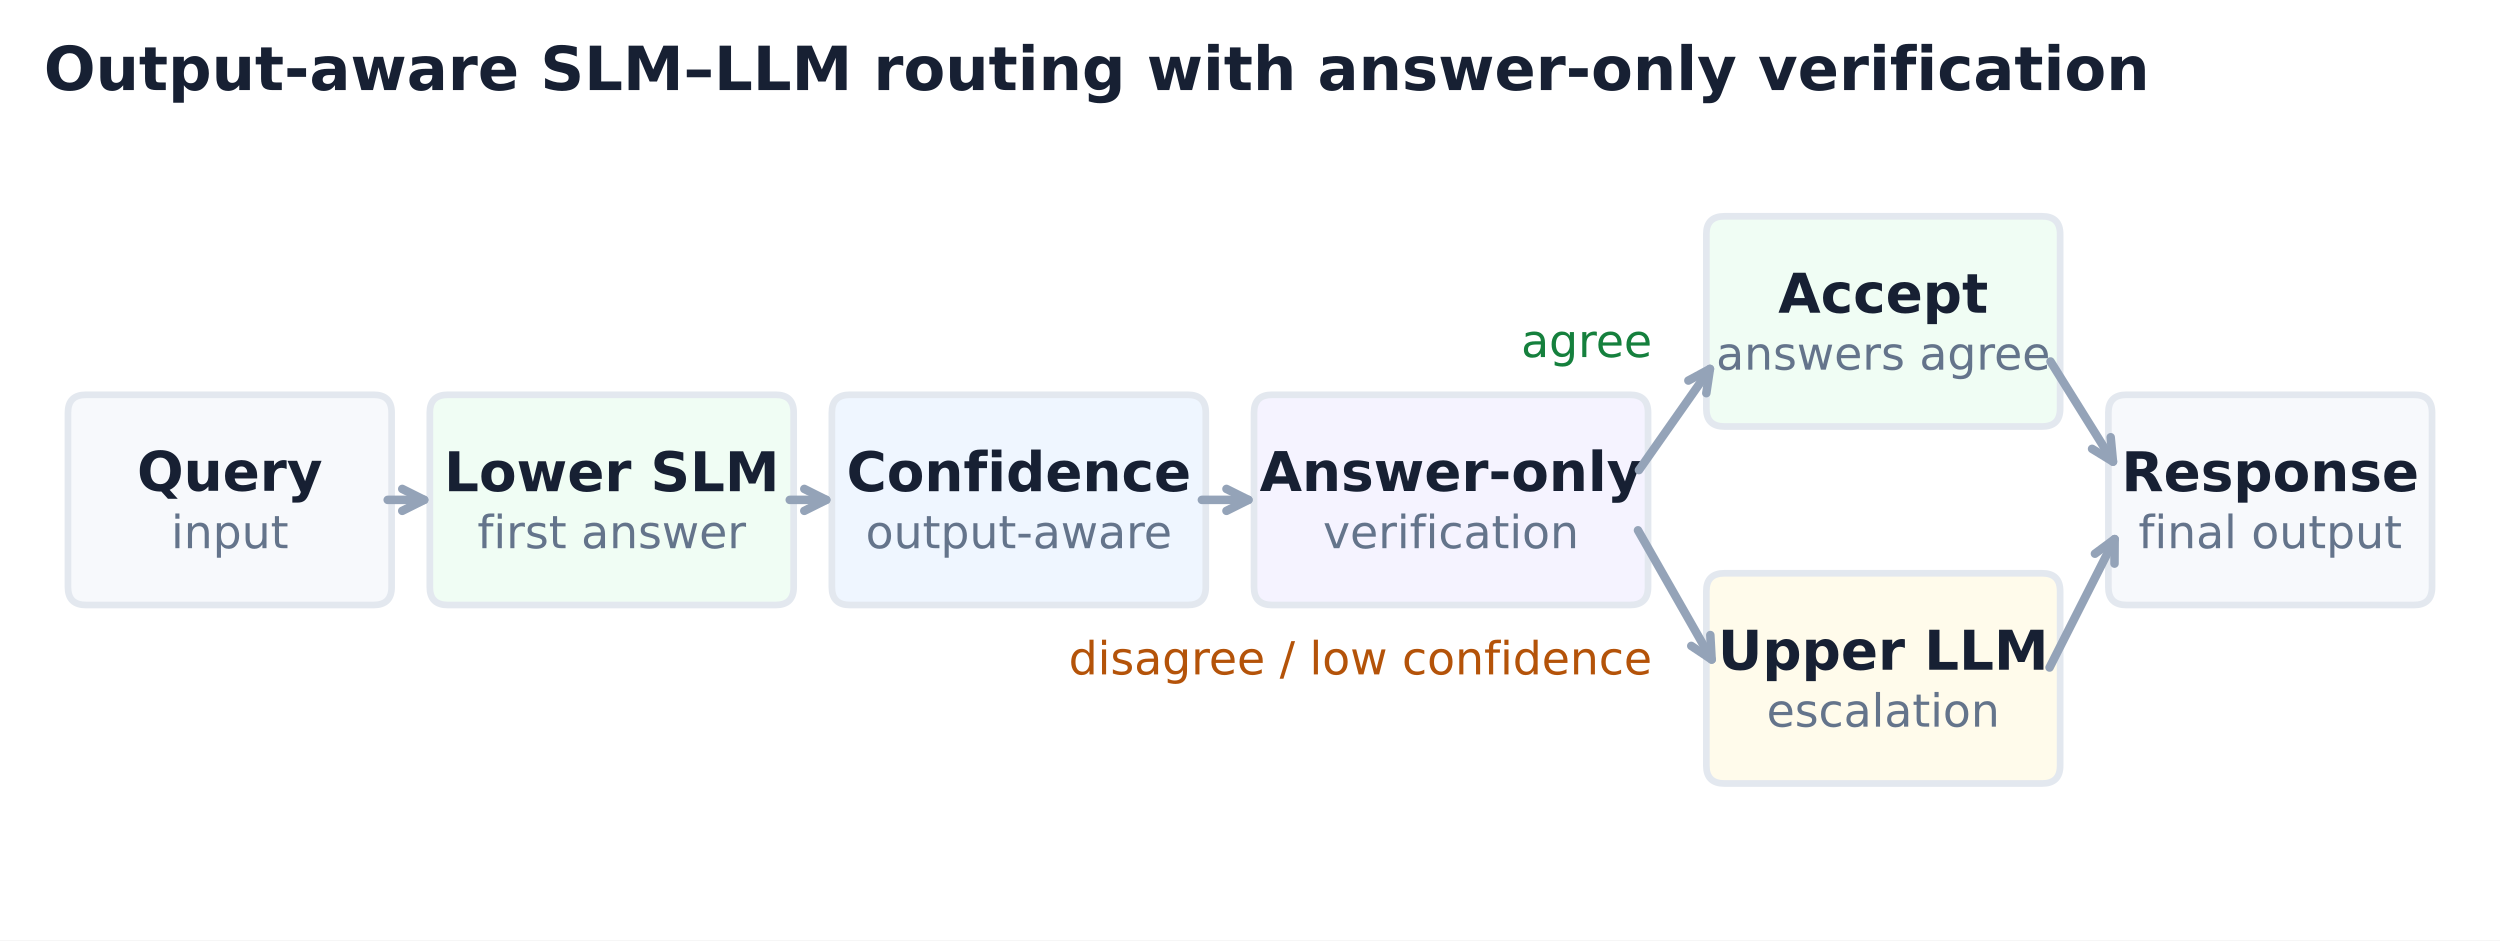
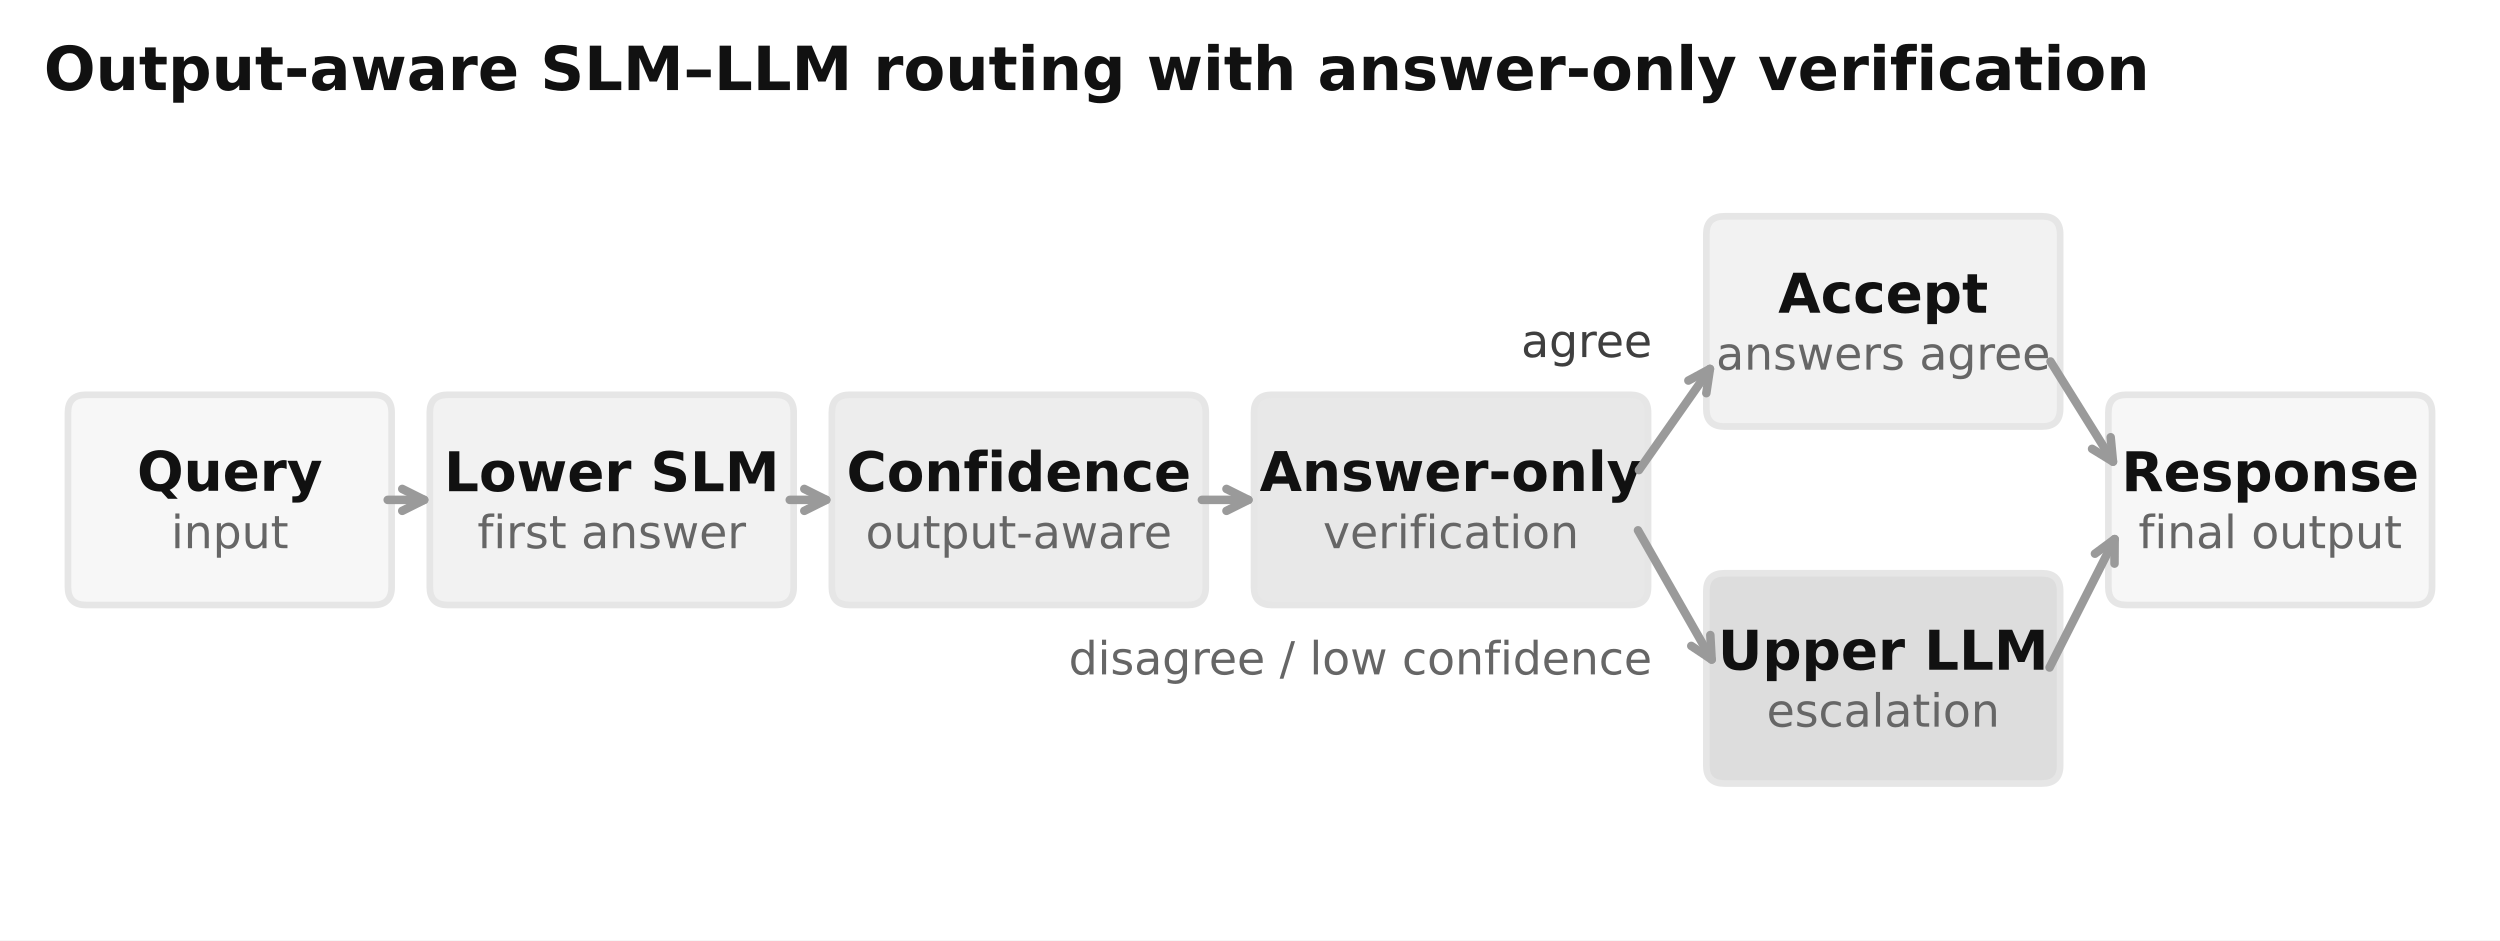
<svg xmlns="http://www.w3.org/2000/svg" width="410.58pt" height="154.44pt" viewBox="0 0 410.58 154.44" version="1.1">
  <defs>
    <style type="text/css">*{stroke-linejoin: round; stroke-linecap: butt}</style>
  </defs>
  <g id="figure_1">
    <g id="patch_1">
      <path d="M 0 154.44 L 410.58 154.44 L 410.58 0 L 0 0 z " style="fill: #ffffff" />
    </g>
    <g id="axes_1">
      <g id="patch_2">
-         <path d="M 14.133 99.361 L 61.345 99.361 Q 64.316 99.361 64.316 96.429 L 64.316 67.767 Q 64.316 64.836 61.345 64.836 L 14.133 64.836 Q 11.162 64.836 11.162 67.767 L 11.162 96.429 Q 11.162 99.361 14.133 99.361 z " clip-path="url(#p43616b0b36)" style="fill: #f7f9fc; stroke: #e3e8ef; stroke-width: 1.1; stroke-linejoin: miter" />
+         <path d="M 14.133 99.361 L 61.345 99.361 Q 64.316 99.361 64.316 96.429 L 64.316 67.767 Q 64.316 64.836 61.345 64.836 L 14.133 64.836 Q 11.162 64.836 11.162 67.767 L 11.162 96.429 Q 11.162 99.361 14.133 99.361 z " clip-path="url(#p43616b0b36)" style="fill: #f7f7f7; stroke: #e6e6e6; stroke-width: 1.1; stroke-linejoin: miter" />
      </g>
      <g id="patch_3">
-         <path d="M 73.56 99.361 L 127.375 99.361 Q 130.346 99.361 130.346 96.429 L 130.346 67.767 Q 130.346 64.836 127.375 64.836 L 73.56 64.836 Q 70.589 64.836 70.589 67.767 L 70.589 96.429 Q 70.589 99.361 73.56 99.361 z " clip-path="url(#p43616b0b36)" style="fill: #f0fdf4; stroke: #e3e8ef; stroke-width: 1.1; stroke-linejoin: miter" />
+         <path d="M 73.56 99.361 L 127.375 99.361 Q 130.346 99.361 130.346 96.429 L 130.346 67.767 Q 130.346 64.836 127.375 64.836 L 73.56 64.836 Q 70.589 64.836 70.589 67.767 L 70.589 96.429 Q 70.589 99.361 73.56 99.361 z " clip-path="url(#p43616b0b36)" style="fill: #f2f2f2; stroke: #e6e6e6; stroke-width: 1.1; stroke-linejoin: miter" />
      </g>
      <g id="patch_4">
-         <path d="M 139.59 99.361 L 195.055 99.361 Q 198.027 99.361 198.027 96.429 L 198.027 67.767 Q 198.027 64.836 195.055 64.836 L 139.59 64.836 Q 136.619 64.836 136.619 67.767 L 136.619 96.429 Q 136.619 99.361 139.59 99.361 z " clip-path="url(#p43616b0b36)" style="fill: #eff6ff; stroke: #e3e8ef; stroke-width: 1.1; stroke-linejoin: miter" />
+         <path d="M 139.59 99.361 L 195.055 99.361 Q 198.027 99.361 198.027 96.429 L 198.027 67.767 Q 198.027 64.836 195.055 64.836 L 139.59 64.836 Q 136.619 64.836 136.619 67.767 L 136.619 96.429 Q 136.619 99.361 139.59 99.361 z " clip-path="url(#p43616b0b36)" style="fill: #ededed; stroke: #e6e6e6; stroke-width: 1.1; stroke-linejoin: miter" />
      </g>
      <g id="patch_5">
-         <path d="M 208.922 99.361 L 267.688 99.361 Q 270.66 99.361 270.66 96.429 L 270.66 67.767 Q 270.66 64.836 267.688 64.836 L 208.922 64.836 Q 205.95 64.836 205.95 67.767 L 205.95 96.429 Q 205.95 99.361 208.922 99.361 z " clip-path="url(#p43616b0b36)" style="fill: #f5f3ff; stroke: #e3e8ef; stroke-width: 1.1; stroke-linejoin: miter" />
+         <path d="M 208.922 99.361 L 267.688 99.361 Q 270.66 99.361 270.66 96.429 L 270.66 67.767 Q 270.66 64.836 267.688 64.836 L 208.922 64.836 Q 205.95 64.836 205.95 67.767 L 205.95 96.429 Q 205.95 99.361 208.922 99.361 z " clip-path="url(#p43616b0b36)" style="fill: #e8e8e8; stroke: #e6e6e6; stroke-width: 1.1; stroke-linejoin: miter" />
      </g>
      <g id="patch_6">
-         <path d="M 283.205 70.047 L 335.369 70.047 Q 338.34 70.047 338.34 67.116 L 338.34 38.453 Q 338.34 35.522 335.369 35.522 L 283.205 35.522 Q 280.234 35.522 280.234 38.453 L 280.234 67.116 Q 280.234 70.047 283.205 70.047 z " clip-path="url(#p43616b0b36)" style="fill: #f0fdf4; stroke: #e3e8ef; stroke-width: 1.1; stroke-linejoin: miter" />
+         <path d="M 283.205 70.047 L 335.369 70.047 Q 338.34 70.047 338.34 67.116 L 338.34 38.453 Q 338.34 35.522 335.369 35.522 L 283.205 35.522 Q 280.234 35.522 280.234 38.453 L 280.234 67.116 Q 280.234 70.047 283.205 70.047 z " clip-path="url(#p43616b0b36)" style="fill: #f2f2f2; stroke: #e6e6e6; stroke-width: 1.1; stroke-linejoin: miter" />
      </g>
      <g id="patch_7">
-         <path d="M 283.205 128.675 L 335.369 128.675 Q 338.34 128.675 338.34 125.743 L 338.34 97.081 Q 338.34 94.15 335.369 94.15 L 283.205 94.15 Q 280.234 94.15 280.234 97.081 L 280.234 125.743 Q 280.234 128.675 283.205 128.675 z " clip-path="url(#p43616b0b36)" style="fill: #fffbeb; stroke: #e3e8ef; stroke-width: 1.1; stroke-linejoin: miter" />
+         <path d="M 283.205 128.675 L 335.369 128.675 Q 338.34 128.675 338.34 125.743 L 338.34 97.081 Q 338.34 94.15 335.369 94.15 L 283.205 94.15 Q 280.234 94.15 280.234 97.081 L 280.234 125.743 Q 280.234 128.675 283.205 128.675 z " clip-path="url(#p43616b0b36)" style="fill: #dddddd; stroke: #e6e6e6; stroke-width: 1.1; stroke-linejoin: miter" />
      </g>
      <g id="patch_8">
-         <path d="M 349.235 99.361 L 396.447 99.361 Q 399.418 99.361 399.418 96.429 L 399.418 67.767 Q 399.418 64.836 396.447 64.836 L 349.235 64.836 Q 346.264 64.836 346.264 67.767 L 346.264 96.429 Q 346.264 99.361 349.235 99.361 z " clip-path="url(#p43616b0b36)" style="fill: #f7f9fc; stroke: #e3e8ef; stroke-width: 1.1; stroke-linejoin: miter" />
+         <path d="M 349.235 99.361 L 396.447 99.361 Q 399.418 99.361 399.418 96.429 L 399.418 67.767 Q 399.418 64.836 396.447 64.836 L 349.235 64.836 Q 346.264 64.836 346.264 67.767 L 346.264 96.429 Q 346.264 99.361 349.235 99.361 z " clip-path="url(#p43616b0b36)" style="fill: #f7f7f7; stroke: #e6e6e6; stroke-width: 1.1; stroke-linejoin: miter" />
      </g>
      <g id="text_1">
-         <text style="font-weight: 700; font-size: 9px; font-family: 'DejaVu Sans'; text-anchor: middle; fill: #172033" x="37.739" y="80.603" transform="rotate(-0 37.73888 80.60286)">Query</text>
+         <text style="font-weight: 700; font-size: 9px; font-family: 'DejaVu Sans'; text-anchor: middle; fill: #111111" x="37.739" y="80.603" transform="rotate(-0 37.73888 80.60286)">Query</text>
      </g>
      <g id="text_2">
-         <text style="font-size: 7.5px; font-family: 'DejaVu Sans'; text-anchor: middle; fill: #64748b" x="37.739" y="90.031" transform="rotate(-0 37.73888 90.03056)">input</text>
+         <text style="font-size: 7.5px; font-family: 'DejaVu Sans'; text-anchor: middle; fill: #666666" x="37.739" y="90.031" transform="rotate(-0 37.73888 90.03056)">input</text>
      </g>
      <g id="text_3">
-         <text style="font-weight: 700; font-size: 9px; font-family: 'DejaVu Sans'; text-anchor: middle; fill: #172033" x="100.467" y="80.673" transform="rotate(-0 100.4674 80.67317)">Lower SLM</text>
+         <text style="font-weight: 700; font-size: 9px; font-family: 'DejaVu Sans'; text-anchor: middle; fill: #111111" x="100.467" y="80.673" transform="rotate(-0 100.4674 80.67317)">Lower SLM</text>
      </g>
      <g id="text_4">
-         <text style="font-size: 7.5px; font-family: 'DejaVu Sans'; text-anchor: middle; fill: #64748b" x="100.467" y="90.031" transform="rotate(-0 100.4674 90.03056)">first answer</text>
+         <text style="font-size: 7.5px; font-family: 'DejaVu Sans'; text-anchor: middle; fill: #666666" x="100.467" y="90.031" transform="rotate(-0 100.4674 90.03056)">first answer</text>
      </g>
      <g id="text_5">
-         <text style="font-weight: 700; font-size: 9px; font-family: 'DejaVu Sans'; text-anchor: middle; fill: #172033" x="167.323" y="80.673" transform="rotate(-0 167.3228 80.67317)">Confidence</text>
+         <text style="font-weight: 700; font-size: 9px; font-family: 'DejaVu Sans'; text-anchor: middle; fill: #111111" x="167.323" y="80.673" transform="rotate(-0 167.3228 80.67317)">Confidence</text>
      </g>
      <g id="text_6">
-         <text style="font-size: 7.5px; font-family: 'DejaVu Sans'; text-anchor: middle; fill: #64748b" x="167.323" y="90.031" transform="rotate(-0 167.3228 90.03056)">output-aware</text>
+         <text style="font-size: 7.5px; font-family: 'DejaVu Sans'; text-anchor: middle; fill: #666666" x="167.323" y="90.031" transform="rotate(-0 167.3228 90.03056)">output-aware</text>
      </g>
      <g id="text_7">
-         <text style="font-weight: 700; font-size: 9px; font-family: 'DejaVu Sans'; text-anchor: middle; fill: #172033" x="238.305" y="80.638" transform="rotate(-0 238.305 80.63801)">Answer-only</text>
+         <text style="font-weight: 700; font-size: 9px; font-family: 'DejaVu Sans'; text-anchor: middle; fill: #111111" x="238.305" y="80.638" transform="rotate(-0 238.305 80.63801)">Answer-only</text>
      </g>
      <g id="text_8">
-         <text style="font-size: 7.5px; font-family: 'DejaVu Sans'; text-anchor: middle; fill: #64748b" x="238.305" y="90.031" transform="rotate(-0 238.305 90.03056)">verification</text>
+         <text style="font-size: 7.5px; font-family: 'DejaVu Sans'; text-anchor: middle; fill: #666666" x="238.305" y="90.031" transform="rotate(-0 238.305 90.03056)">verification</text>
      </g>
      <g id="text_9">
-         <text style="font-weight: 700; font-size: 9px; font-family: 'DejaVu Sans'; text-anchor: middle; fill: #172033" x="309.287" y="51.359" transform="rotate(-0 309.2872 51.35927)">Accept</text>
+         <text style="font-weight: 700; font-size: 9px; font-family: 'DejaVu Sans'; text-anchor: middle; fill: #111111" x="309.287" y="51.359" transform="rotate(-0 309.2872 51.35927)">Accept</text>
      </g>
      <g id="text_10">
-         <text style="font-size: 7.5px; font-family: 'DejaVu Sans'; text-anchor: middle; fill: #64748b" x="309.287" y="60.717" transform="rotate(-0 309.2872 60.71666)">answers agree</text>
+         <text style="font-size: 7.5px; font-family: 'DejaVu Sans'; text-anchor: middle; fill: #666666" x="309.287" y="60.717" transform="rotate(-0 309.2872 60.71666)">answers agree</text>
      </g>
      <g id="text_11">
-         <text style="font-weight: 700; font-size: 9px; font-family: 'DejaVu Sans'; text-anchor: middle; fill: #172033" x="309.287" y="109.987" transform="rotate(-0 309.2872 109.9871)">Upper LLM</text>
+         <text style="font-weight: 700; font-size: 9px; font-family: 'DejaVu Sans'; text-anchor: middle; fill: #111111" x="309.287" y="109.987" transform="rotate(-0 309.2872 109.9871)">Upper LLM</text>
      </g>
      <g id="text_12">
-         <text style="font-size: 7.5px; font-family: 'DejaVu Sans'; text-anchor: middle; fill: #64748b" x="309.287" y="119.344" transform="rotate(-0 309.2872 119.3445)">escalation</text>
+         <text style="font-size: 7.5px; font-family: 'DejaVu Sans'; text-anchor: middle; fill: #666666" x="309.287" y="119.344" transform="rotate(-0 309.2872 119.3445)">escalation</text>
      </g>
      <g id="text_13">
-         <text style="font-weight: 700; font-size: 9px; font-family: 'DejaVu Sans'; text-anchor: middle; fill: #172033" x="372.841" y="80.673" transform="rotate(-0 372.8411 80.67317)">Response</text>
+         <text style="font-weight: 700; font-size: 9px; font-family: 'DejaVu Sans'; text-anchor: middle; fill: #111111" x="372.841" y="80.673" transform="rotate(-0 372.8411 80.67317)">Response</text>
      </g>
      <g id="text_14">
-         <text style="font-size: 7.5px; font-family: 'DejaVu Sans'; text-anchor: middle; fill: #64748b" x="372.841" y="90.031" transform="rotate(-0 372.8411 90.03056)">final output</text>
+         <text style="font-size: 7.5px; font-family: 'DejaVu Sans'; text-anchor: middle; fill: #666666" x="372.841" y="90.031" transform="rotate(-0 372.8411 90.03056)">final output</text>
      </g>
      <g id="patch_9">
-         <path d="M 63.675 82.098 Q 67.452 82.098 69.663 82.098 " style="fill: none; stroke: #94a3b8; stroke-width: 1.4; stroke-linecap: round" />
-         <path d="M 66.063 80.298 L 69.663 82.098 L 66.063 83.898 " style="fill: none; stroke: #94a3b8; stroke-width: 1.4; stroke-linecap: round" />
+         <path d="M 63.675 82.098 Q 67.452 82.098 69.663 82.098 " style="fill: none; stroke: #9a9a9a; stroke-width: 1.4; stroke-linecap: round" />
+         <path d="M 66.063 80.298 L 69.663 82.098 L 66.063 83.898 " style="fill: none; stroke: #9a9a9a; stroke-width: 1.4; stroke-linecap: round" />
      </g>
      <g id="patch_10">
-         <path d="M 129.705 82.098 Q 133.482 82.098 135.693 82.098 " style="fill: none; stroke: #94a3b8; stroke-width: 1.4; stroke-linecap: round" />
-         <path d="M 132.093 80.298 L 135.693 82.098 L 132.093 83.898 " style="fill: none; stroke: #94a3b8; stroke-width: 1.4; stroke-linecap: round" />
+         <path d="M 129.705 82.098 Q 133.482 82.098 135.693 82.098 " style="fill: none; stroke: #9a9a9a; stroke-width: 1.4; stroke-linecap: round" />
+         <path d="M 132.093 80.298 L 135.693 82.098 L 132.093 83.898 " style="fill: none; stroke: #9a9a9a; stroke-width: 1.4; stroke-linecap: round" />
      </g>
      <g id="patch_11">
-         <path d="M 197.388 82.098 Q 201.99 82.098 205.027 82.098 " style="fill: none; stroke: #94a3b8; stroke-width: 1.4; stroke-linecap: round" />
-         <path d="M 201.427 80.298 L 205.027 82.098 L 201.427 83.898 " style="fill: none; stroke: #94a3b8; stroke-width: 1.4; stroke-linecap: round" />
+         <path d="M 197.388 82.098 Q 201.99 82.098 205.027 82.098 " style="fill: none; stroke: #9a9a9a; stroke-width: 1.4; stroke-linecap: round" />
+         <path d="M 201.427 80.298 L 205.027 82.098 L 201.427 83.898 " style="fill: none; stroke: #9a9a9a; stroke-width: 1.4; stroke-linecap: round" />
      </g>
      <g id="patch_12">
-         <path d="M 269.166 77.205 Q 275.446 68.257 280.826 60.59 " style="fill: none; stroke: #94a3b8; stroke-width: 1.4; stroke-linecap: round" />
-         <path d="M 277.285 62.502 L 280.826 60.59 L 280.232 64.57 " style="fill: none; stroke: #94a3b8; stroke-width: 1.4; stroke-linecap: round" />
+         <path d="M 269.166 77.205 Q 275.446 68.257 280.826 60.59 " style="fill: none; stroke: #9a9a9a; stroke-width: 1.4; stroke-linecap: round" />
+         <path d="M 277.285 62.502 L 280.826 60.59 L 280.232 64.57 " style="fill: none; stroke: #9a9a9a; stroke-width: 1.4; stroke-linecap: round" />
      </g>
      <g id="patch_13">
-         <path d="M 269.011 87.095 Q 275.448 98.385 281.11 108.316 " style="fill: none; stroke: #94a3b8; stroke-width: 1.4; stroke-linecap: round" />
-         <path d="M 280.89 104.297 L 281.11 108.316 L 277.763 106.08 " style="fill: none; stroke: #94a3b8; stroke-width: 1.4; stroke-linecap: round" />
+         <path d="M 269.011 87.095 Q 275.448 98.385 281.11 108.316 " style="fill: none; stroke: #9a9a9a; stroke-width: 1.4; stroke-linecap: round" />
+         <path d="M 280.89 104.297 L 281.11 108.316 L 277.763 106.08 " style="fill: none; stroke: #9a9a9a; stroke-width: 1.4; stroke-linecap: round" />
      </g>
      <g id="patch_14">
-         <path d="M 336.758 59.368 Q 342.303 68.257 347.02 75.818 " style="fill: none; stroke: #94a3b8; stroke-width: 1.4; stroke-linecap: round" />
-         <path d="M 346.642 71.811 L 347.02 75.818 L 343.587 73.716 " style="fill: none; stroke: #94a3b8; stroke-width: 1.4; stroke-linecap: round" />
+         <path d="M 336.758 59.368 Q 342.303 68.257 347.02 75.818 " style="fill: none; stroke: #9a9a9a; stroke-width: 1.4; stroke-linecap: round" />
+         <path d="M 346.642 71.811 L 347.02 75.818 L 343.587 73.716 " style="fill: none; stroke: #9a9a9a; stroke-width: 1.4; stroke-linecap: round" />
      </g>
      <g id="patch_15">
-         <path d="M 336.604 109.628 Q 342.302 98.385 347.292 88.538 " style="fill: none; stroke: #94a3b8; stroke-width: 1.4; stroke-linecap: round" />
-         <path d="M 344.059 90.936 L 347.292 88.538 L 347.27 92.563 " style="fill: none; stroke: #94a3b8; stroke-width: 1.4; stroke-linecap: round" />
+         <path d="M 336.604 109.628 Q 342.302 98.385 347.292 88.538 " style="fill: none; stroke: #9a9a9a; stroke-width: 1.4; stroke-linecap: round" />
+         <path d="M 344.059 90.936 L 347.292 88.538 L 347.27 92.563 " style="fill: none; stroke: #9a9a9a; stroke-width: 1.4; stroke-linecap: round" />
      </g>
      <g id="text_15">
-         <text style="font-size: 7.5px; font-family: 'DejaVu Sans'; text-anchor: end; fill: #15803d" x="271.32" y="58.647" transform="rotate(-0 271.32 58.64713)">agree</text>
+         <text style="font-size: 7.5px; font-family: 'DejaVu Sans'; text-anchor: end; fill: #3f3f3f" x="271.32" y="58.647" transform="rotate(-0 271.32 58.64713)">agree</text>
      </g>
      <g id="text_16">
-         <text style="font-size: 7.5px; font-family: 'DejaVu Sans'; text-anchor: end; fill: #b45309" x="271.32" y="110.761" transform="rotate(-0 271.32 110.7607)">disagree / low confidence</text>
+         <text style="font-size: 7.5px; font-family: 'DejaVu Sans'; text-anchor: end; fill: #666666" x="271.32" y="110.761" transform="rotate(-0 271.32 110.7607)">disagree / low confidence</text>
      </g>
      <g id="text_17">
-         <text style="font-weight: 700; font-size: 10px; font-family: 'DejaVu Sans'; text-anchor: start; fill: #172033" x="7.2" y="14.798" transform="rotate(-0 7.2 14.79844)">Output-aware SLM–LLM routing with answer-only verification</text>
+         <text style="font-weight: 700; font-size: 10px; font-family: 'DejaVu Sans'; text-anchor: start; fill: #111111" x="7.2" y="14.798" transform="rotate(-0 7.2 14.79844)">Output-aware SLM–LLM routing with answer-only verification</text>
      </g>
    </g>
  </g>
  <defs>
    <clipPath id="p43616b0b36">
      <rect x="7.2" y="16.956" width="396.18" height="130.284" />
    </clipPath>
  </defs>
</svg>
